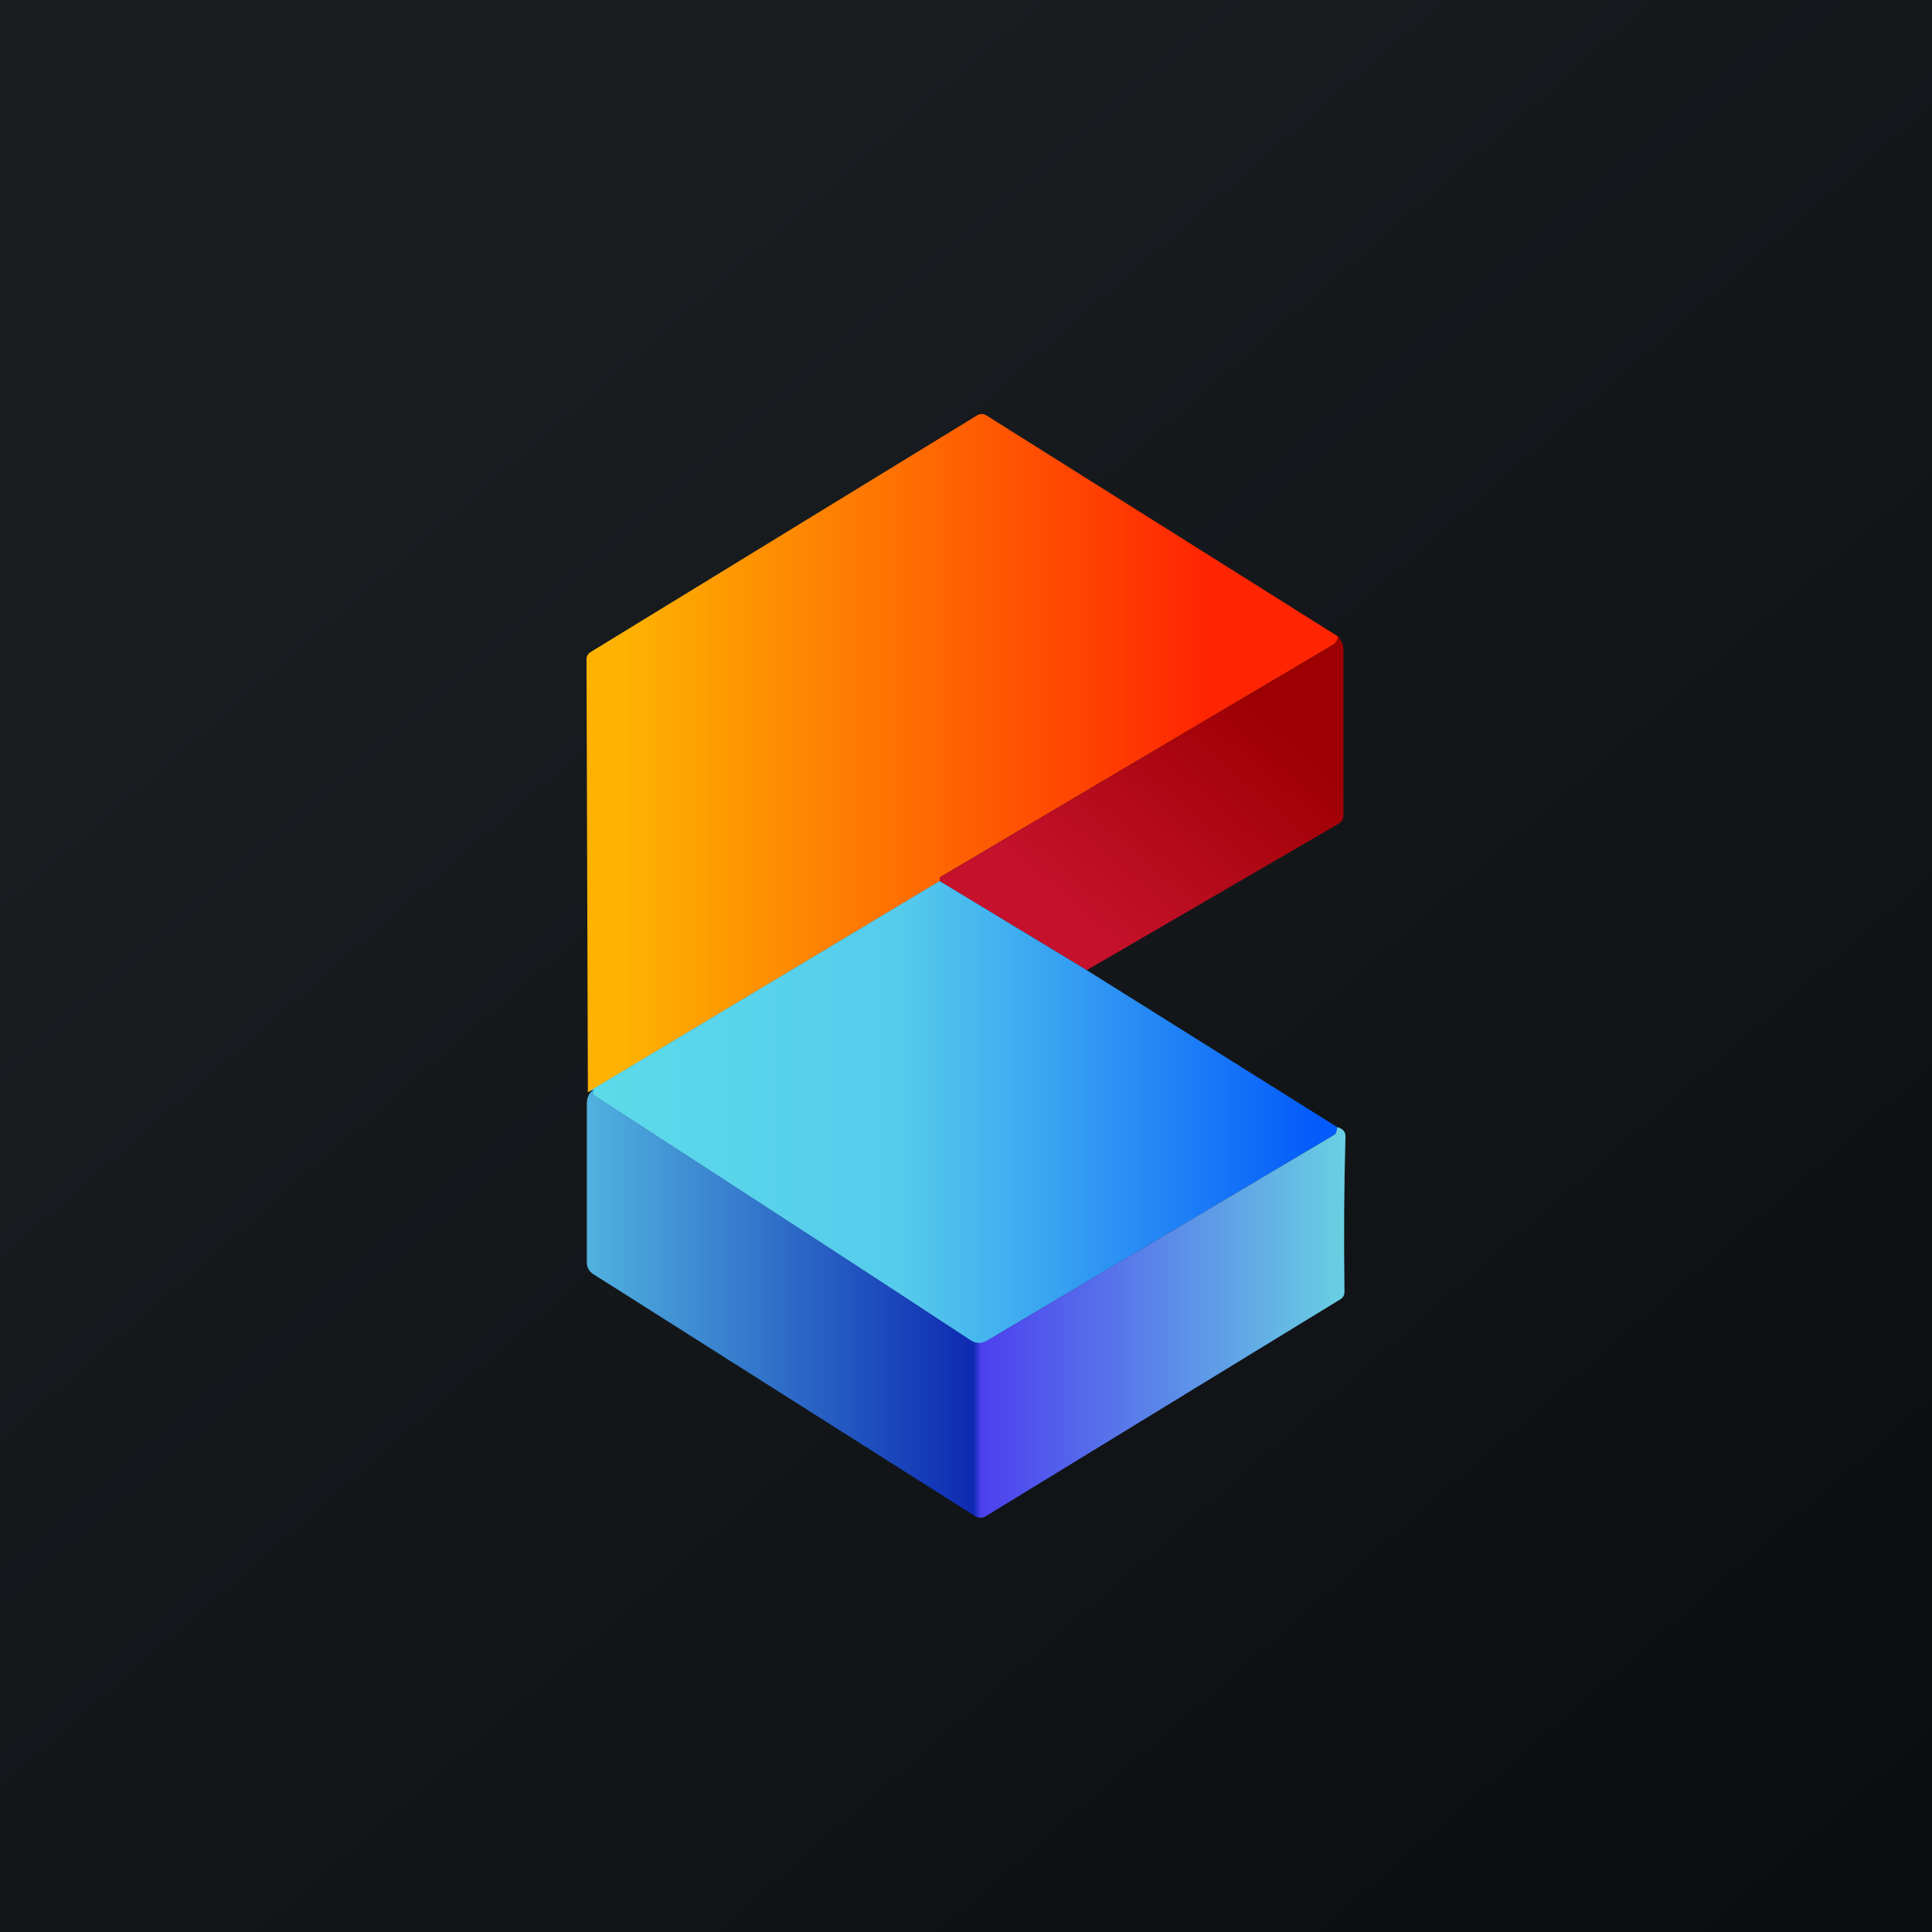
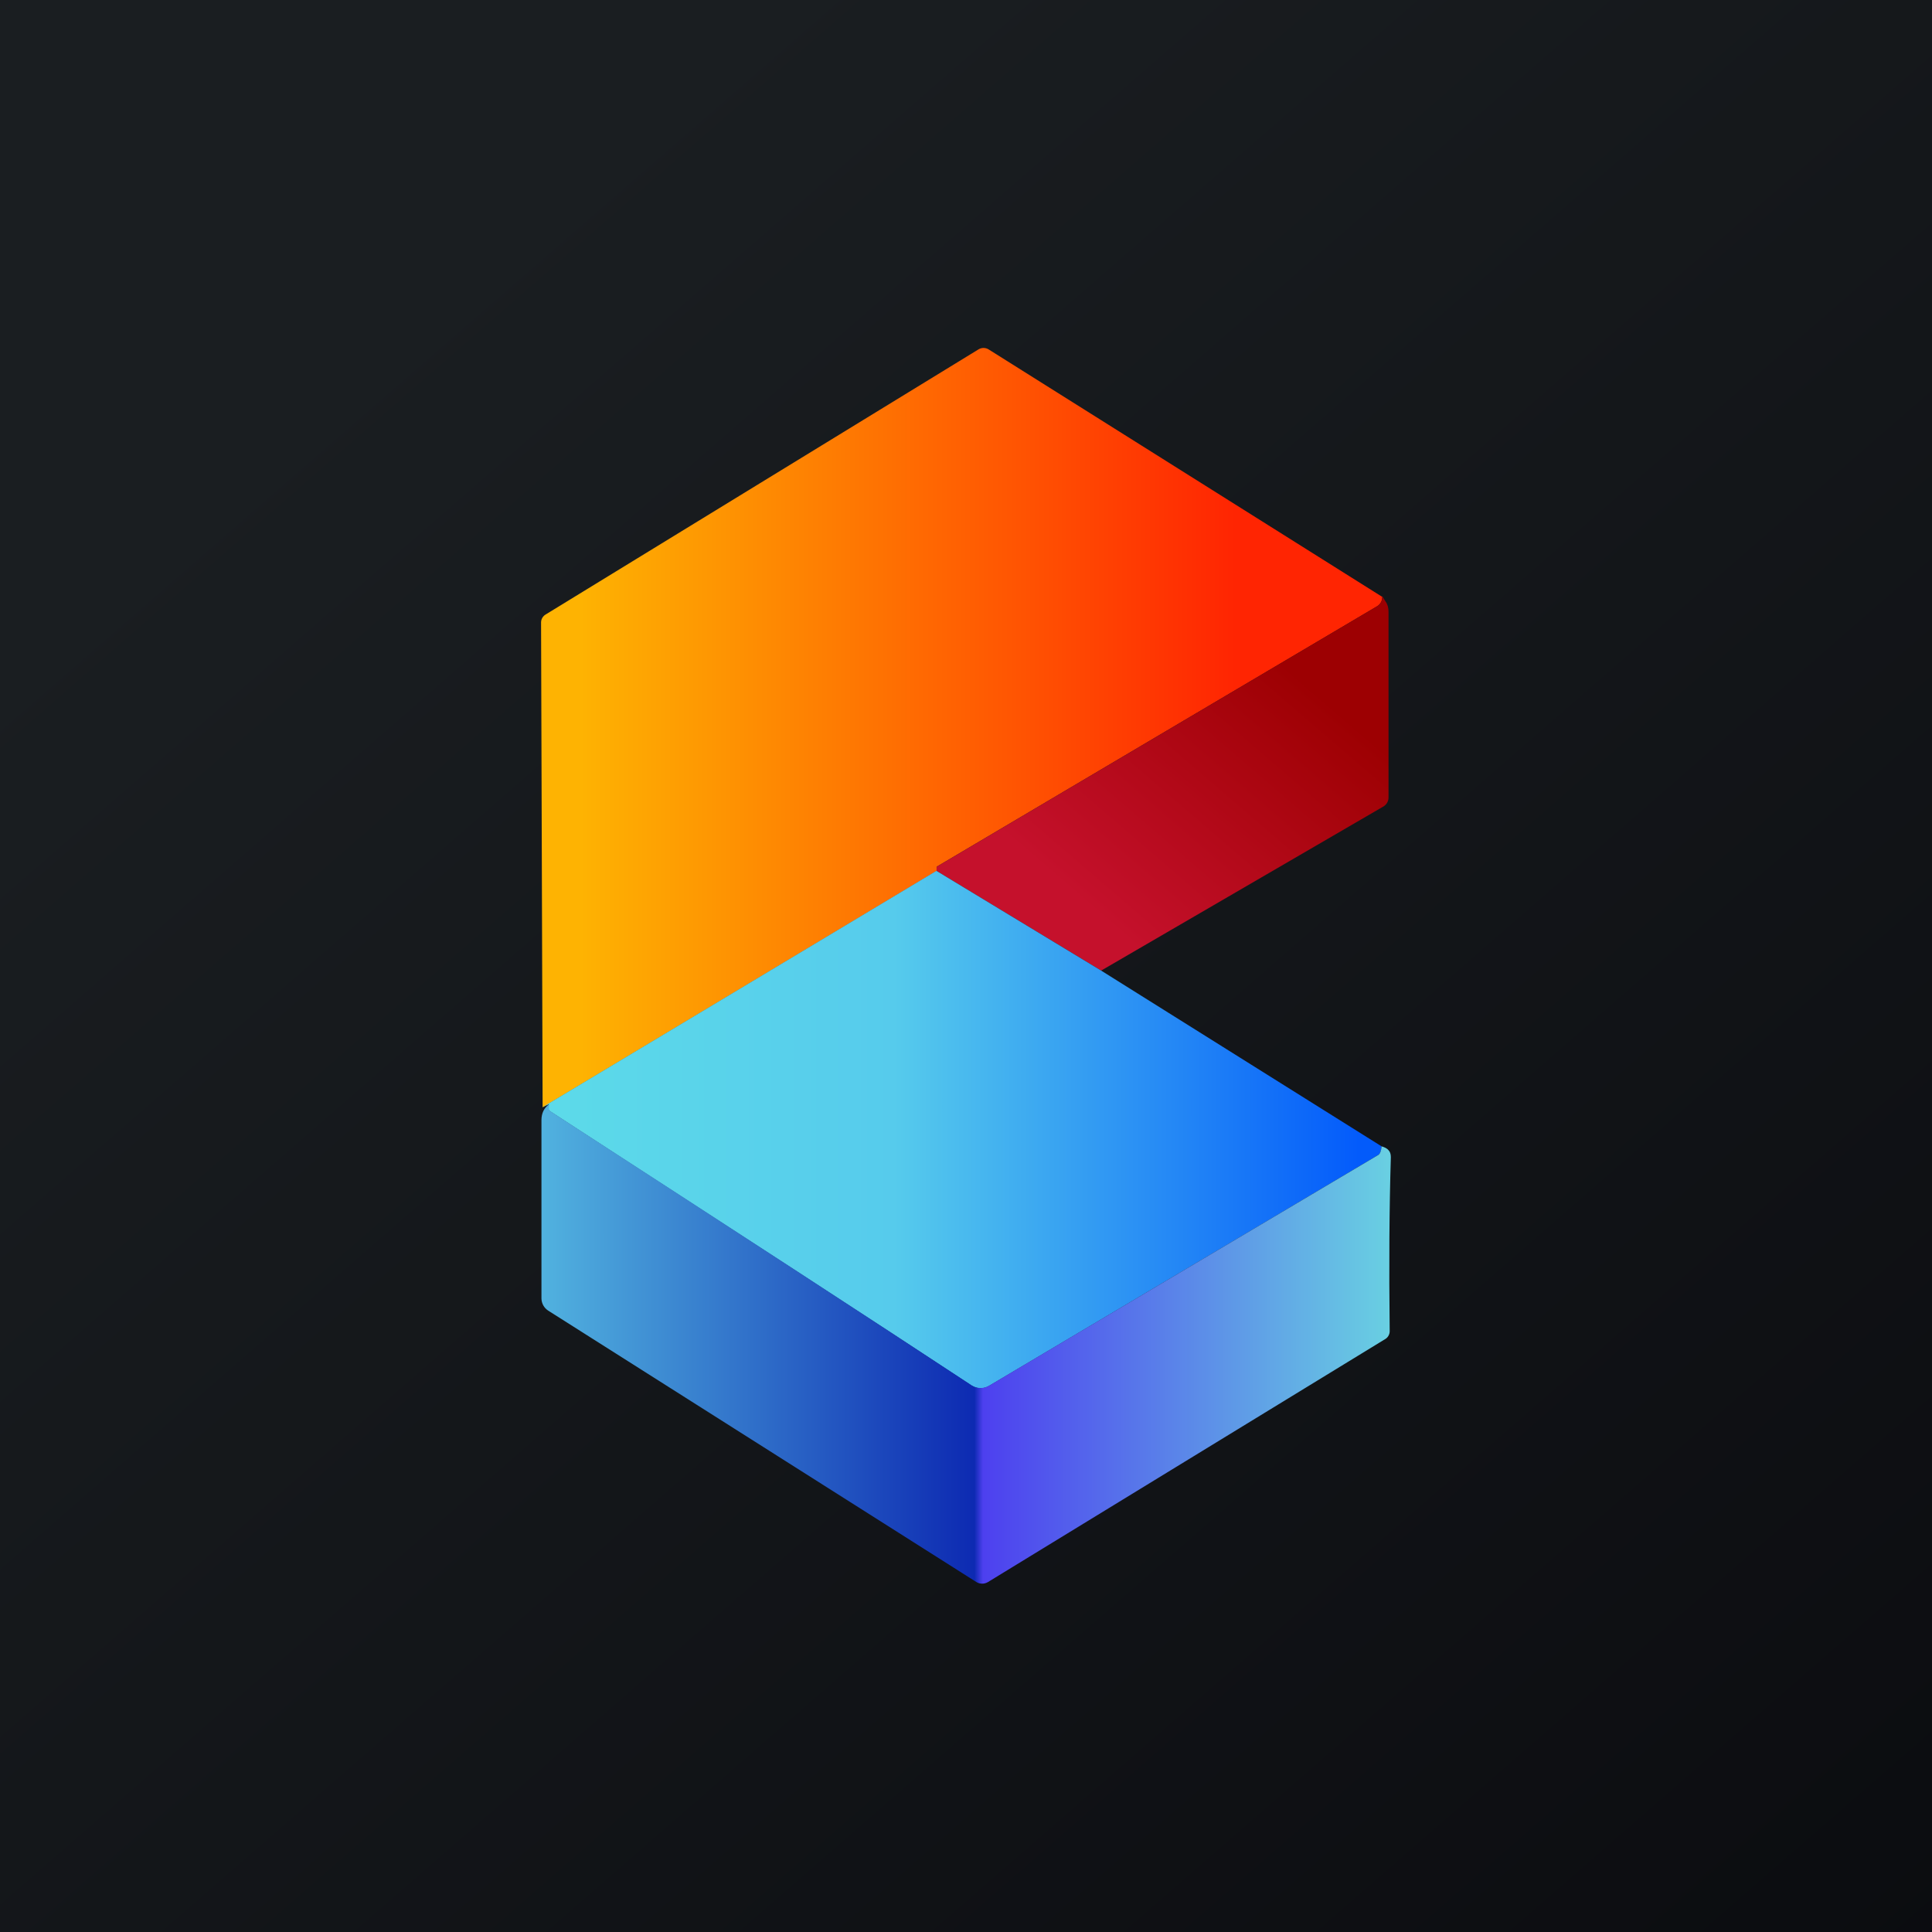
<svg xmlns="http://www.w3.org/2000/svg" viewBox="0 0 56 56">
  <rect width="56" height="56" fill="url(#a)" />
-   <path d="m38.78 18.43-.01.09a.27.27 0 0 1-.13.17l-11.38 6.73a.05.05 0 0 0-.02.02v.1l-10.2 6.12L17 19.1a.24.24 0 0 1 .12-.2l11.2-6.86a.25.25 0 0 1 .27 0l10.18 6.4Z" fill="url(#b)" />
-   <path d="m31.5 28.12-4.26-2.58v-.1l.02-.02 11.38-6.73a.26.26 0 0 0 .13-.17l.01-.09.08.13c.06.08.08.18.08.27v4.8a.27.27 0 0 1-.13.24l-7.31 4.25Z" fill="url(#c)" />
-   <path d="m27.24 25.54 4.26 2.58 7.26 4.55c-.01.12-.04.2-.08.22L28.6 38.87a.43.43 0 0 1-.46-.01c-2.49-1.64-6.13-4-10.91-7.1-.04-.02-.05-.08-.03-.18l-.17.08 10.2-6.12Z" fill="url(#d)" />
-   <path d="M17.21 31.58c-.02.1-.01.16.03.18 4.79 3.1 8.42 5.46 10.91 7.1a.43.43 0 0 0 .46 0l10.07-5.97c.04-.03.07-.1.08-.22.07.02.14.05.18.1.04.04.06.1.06.18-.04 1.3-.05 2.8-.03 4.5a.24.24 0 0 1-.1.2l-10.3 6.3a.29.29 0 0 1-.3 0l-11.09-7.03a.38.38 0 0 1-.17-.31v-4.62c0-.18.07-.32.2-.41Z" fill="url(#e)" />
-   <defs>
-     <linearGradient id="a" x1="10.42" y1="9.71" x2="68.15" y2="76.02" gradientUnits="userSpaceOnUse">
-       <stop stop-color="#1A1E21" />
-       <stop offset="1" stop-color="#06060A" />
-     </linearGradient>
-     <linearGradient id="b" x1="34.97" y1="18.15" x2="18.01" y2="18.15" gradientUnits="userSpaceOnUse">
-       <stop stop-color="#FF2502" />
-       <stop offset="1" stop-color="#FEB302" />
-     </linearGradient>
-     <linearGradient id="c" x1="38.4" y1="22.04" x2="33.14" y2="28.16" gradientUnits="userSpaceOnUse">
-       <stop stop-color="#9D0002" />
-       <stop offset="1" stop-color="#C5112C" />
-     </linearGradient>
-     <linearGradient id="d" x1="17.45" y1="33.19" x2="38.18" y2="33.19" gradientUnits="userSpaceOnUse">
-       <stop stop-color="#5CDAE9" />
-       <stop offset=".42" stop-color="#56CBEC" />
-       <stop offset="1" stop-color="#035BFB" />
-     </linearGradient>
-     <linearGradient id="e" x1="17" y1="37.79" x2="39" y2="37.79" gradientUnits="userSpaceOnUse">
-       <stop stop-color="#51B2DF" />
-       <stop offset=".51" stop-color="#0D2AB2" />
-       <stop offset=".52" stop-color="#4D40EF" />
-       <stop offset="1" stop-color="#69D0E2" />
-     </linearGradient>
-   </defs>
+   <g transform="translate(-3.35,-3.35) scale(1.1196)">
+     <path d="m38.78 18.43-.01.09a.27.27 0 0 1-.13.17l-11.38 6.73a.05.05 0 0 0-.02.02v.1l-10.2 6.12L17 19.1a.24.24 0 0 1 .12-.2l11.2-6.86a.25.25 0 0 1 .27 0l10.18 6.4Z" fill="url(#b)" />
+     <path d="m31.5 28.12-4.26-2.58v-.1l.02-.02 11.38-6.73a.26.26 0 0 0 .13-.17l.01-.09.08.13c.06.08.08.18.08.27v4.8a.27.27 0 0 1-.13.24l-7.31 4.25Z" fill="url(#c)" />
+     <path d="m27.24 25.54 4.26 2.58 7.26 4.55c-.01.12-.04.2-.08.22L28.6 38.87a.43.43 0 0 1-.46-.01c-2.49-1.64-6.13-4-10.91-7.1-.04-.02-.05-.08-.03-.18l-.17.08 10.2-6.12Z" fill="url(#d)" />
+     <path d="M17.21 31.58c-.02.1-.01.16.03.18 4.79 3.1 8.42 5.46 10.91 7.1a.43.43 0 0 0 .46 0l10.07-5.97c.04-.03.07-.1.08-.22.07.02.14.05.18.1.04.04.06.1.06.18-.04 1.3-.05 2.8-.03 4.5a.24.24 0 0 1-.1.2l-10.3 6.3a.29.29 0 0 1-.3 0l-11.09-7.03a.38.38 0 0 1-.17-.31v-4.62c0-.18.07-.32.2-.41Z" fill="url(#e)" />
+     <defs>
+       <linearGradient id="a" x1="10.42" y1="9.71" x2="68.15" y2="76.02" gradientUnits="userSpaceOnUse">
+         <stop stop-color="#1A1E21" />
+         <stop offset="1" stop-color="#06060A" />
+       </linearGradient>
+       <linearGradient id="b" x1="34.97" y1="18.15" x2="18.01" y2="18.15" gradientUnits="userSpaceOnUse">
+         <stop stop-color="#FF2502" />
+         <stop offset="1" stop-color="#FEB302" />
+       </linearGradient>
+       <linearGradient id="c" x1="38.4" y1="22.04" x2="33.14" y2="28.16" gradientUnits="userSpaceOnUse">
+         <stop stop-color="#9D0002" />
+         <stop offset="1" stop-color="#C5112C" />
+       </linearGradient>
+       <linearGradient id="d" x1="17.45" y1="33.19" x2="38.18" y2="33.19" gradientUnits="userSpaceOnUse">
+         <stop stop-color="#5CDAE9" />
+         <stop offset=".42" stop-color="#56CBEC" />
+         <stop offset="1" stop-color="#035BFB" />
+       </linearGradient>
+       <linearGradient id="e" x1="17" y1="37.79" x2="39" y2="37.79" gradientUnits="userSpaceOnUse">
+         <stop stop-color="#51B2DF" />
+         <stop offset=".51" stop-color="#0D2AB2" />
+         <stop offset=".52" stop-color="#4D40EF" />
+         <stop offset="1" stop-color="#69D0E2" />
+       </linearGradient>
+     </defs>
+   </g>
</svg>
